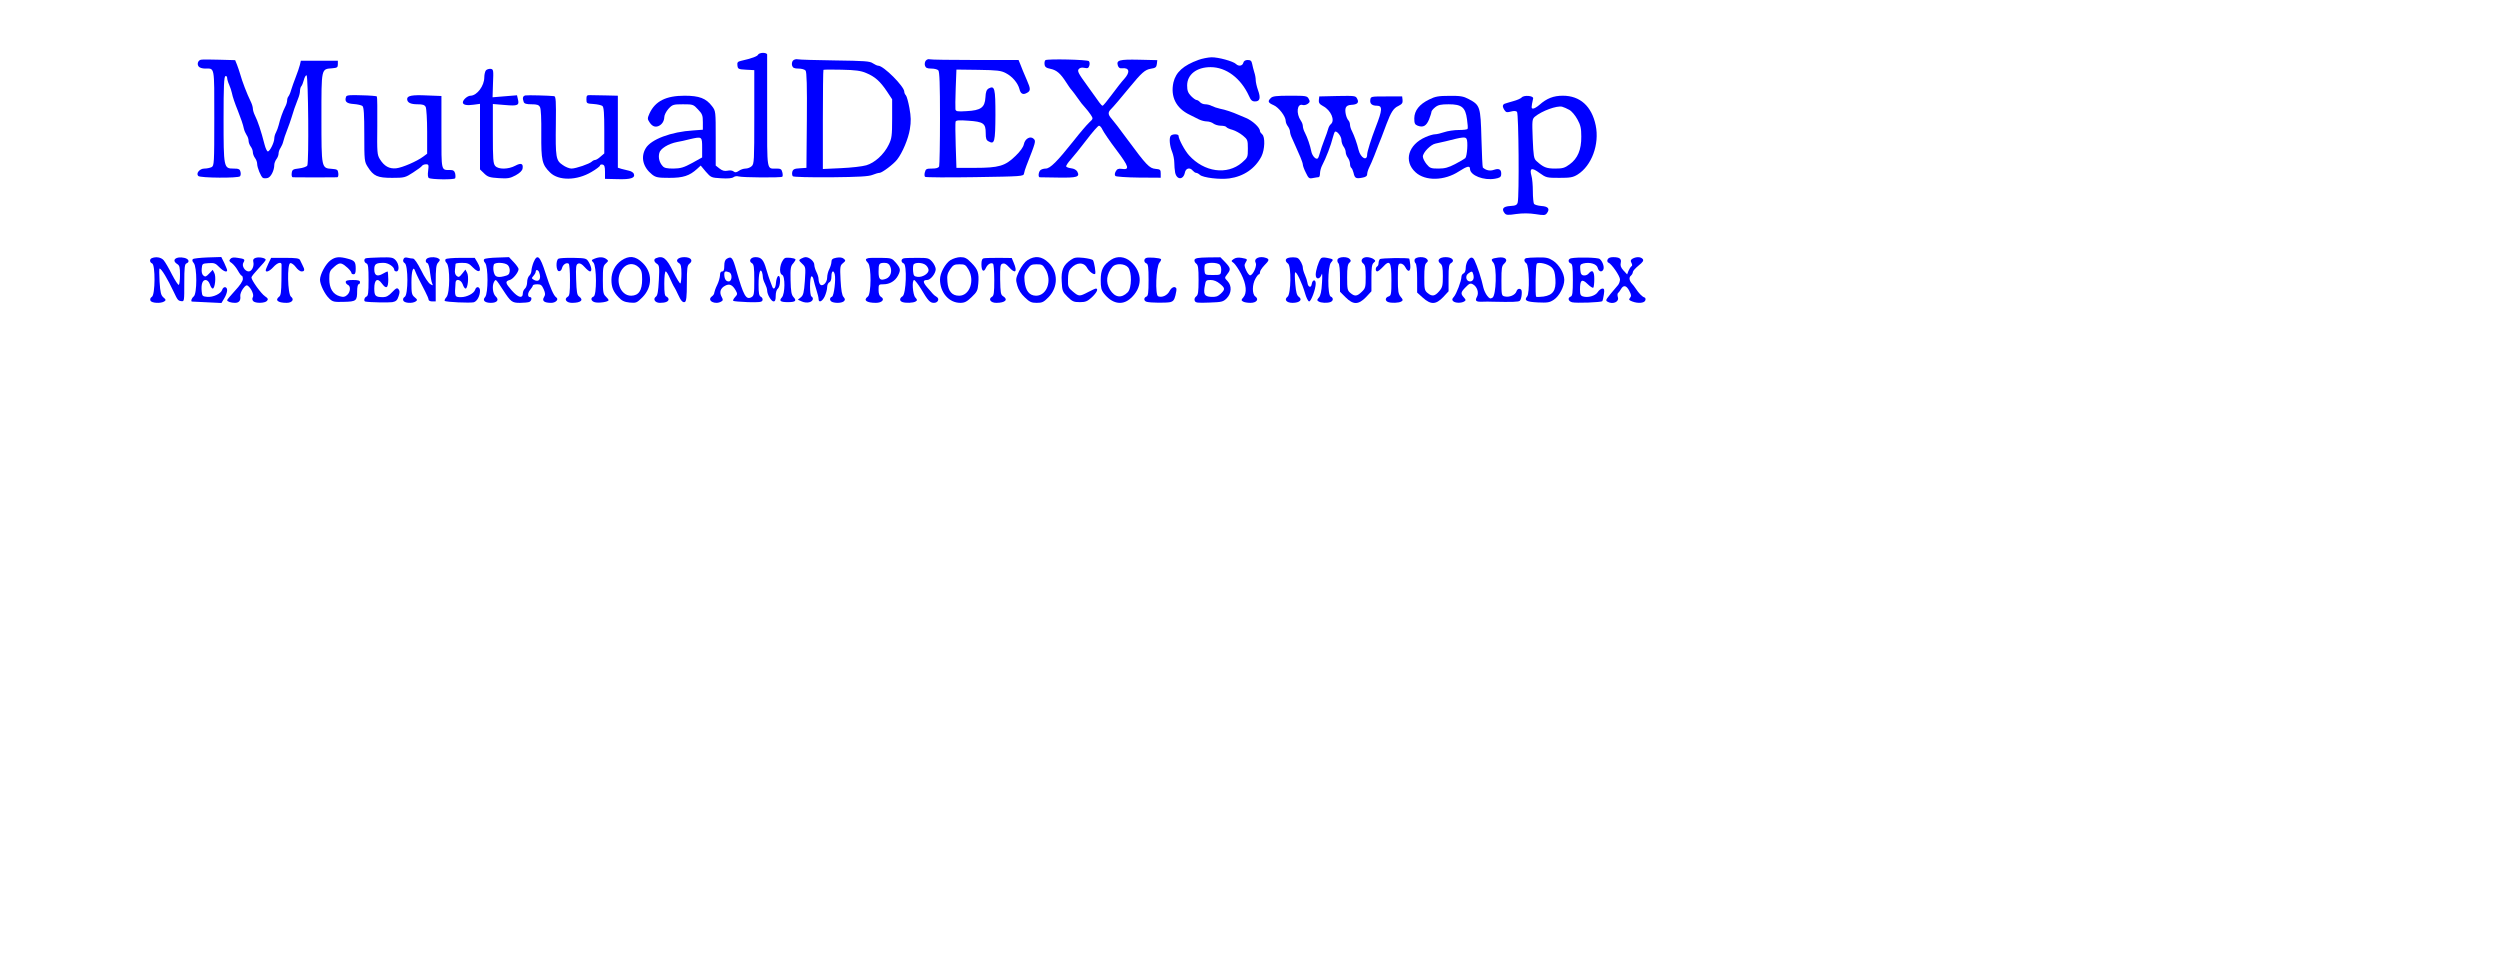
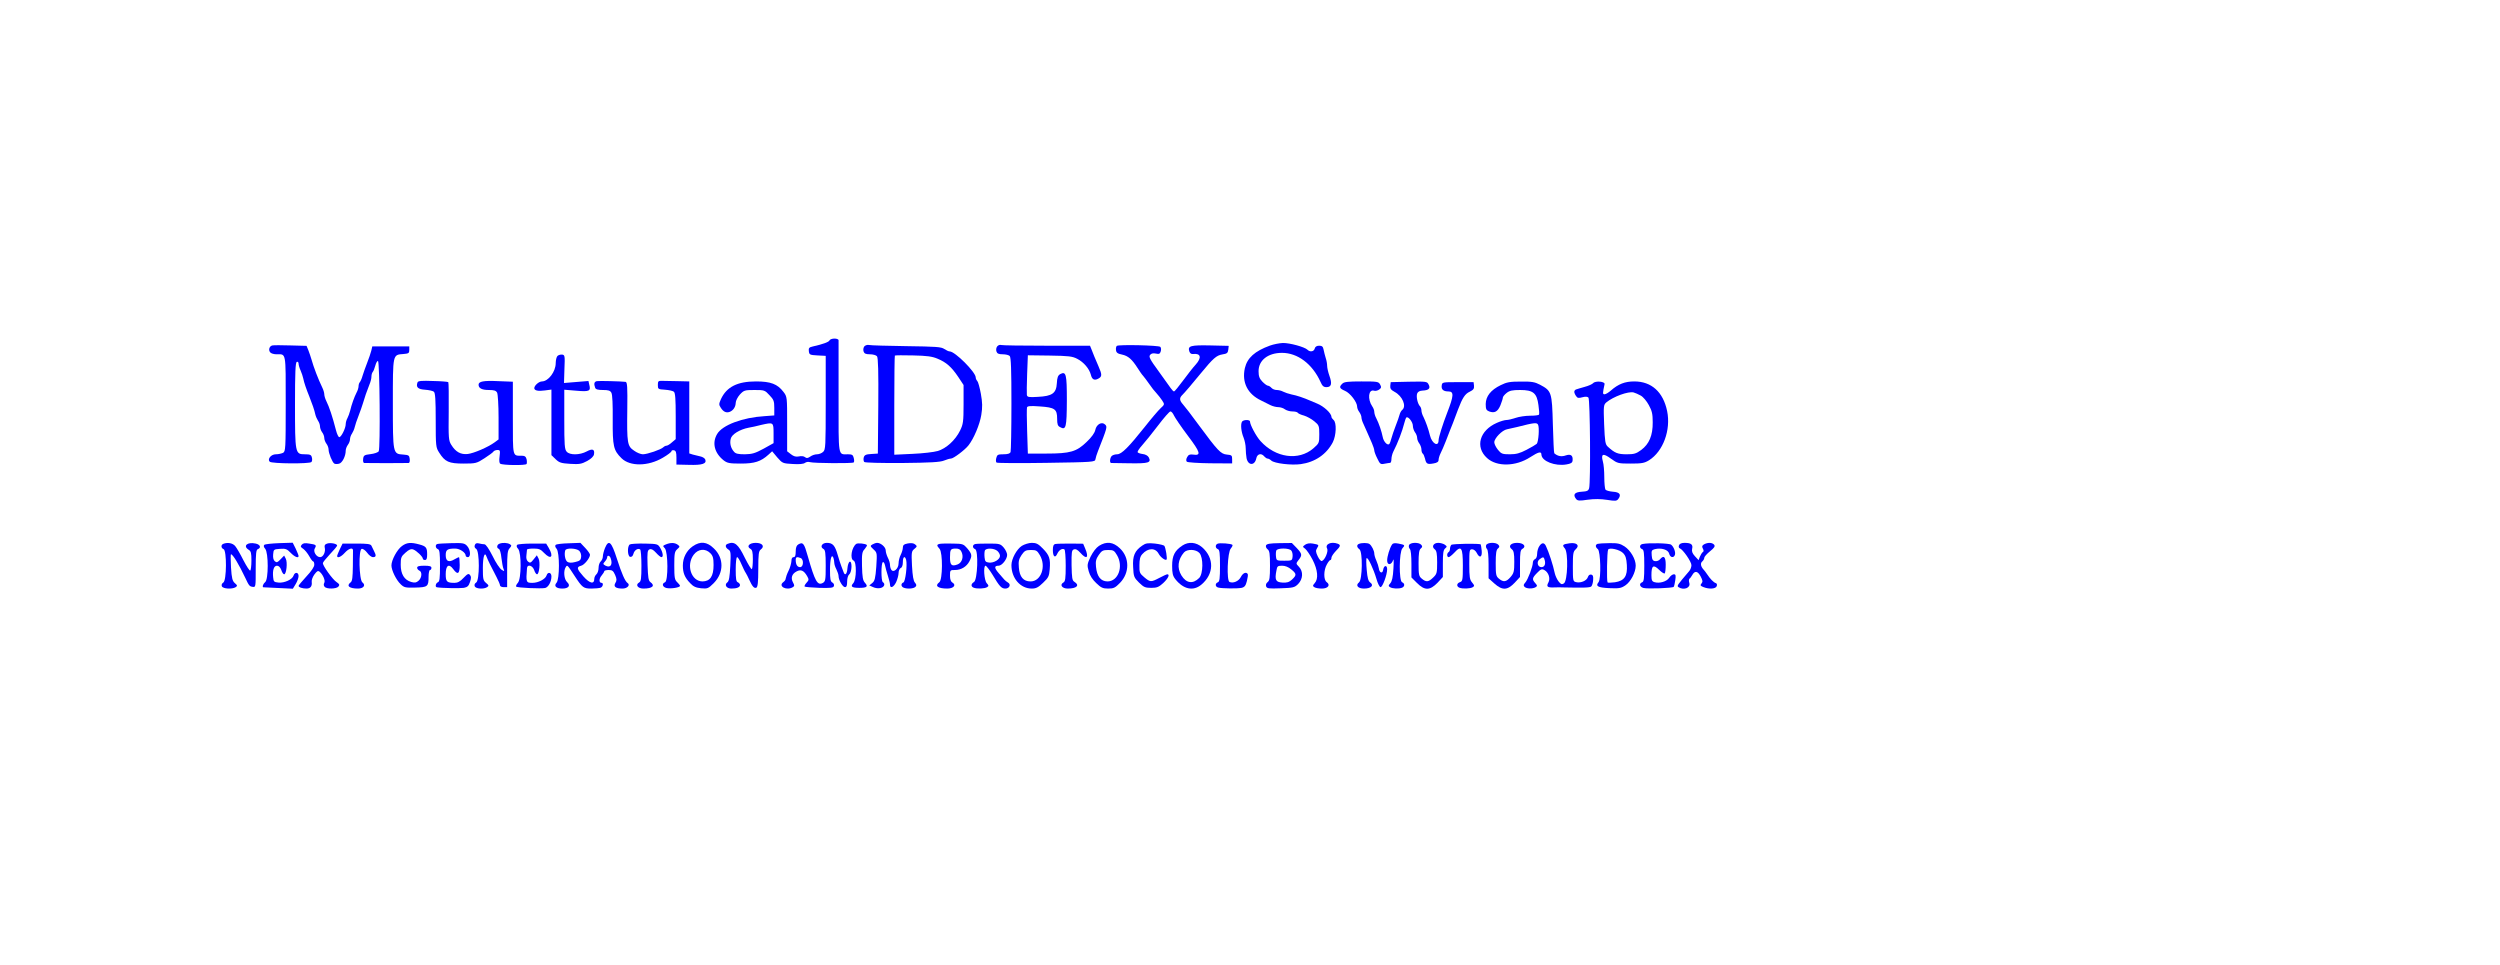
- <svg xmlns="http://www.w3.org/2000/svg" version="1.0" width="1750pt" height="675pt" viewBox="50 0 1750 675" preserveAspectRatio="xMidYMid meet">
-   <g transform="translate(0,675) scale(0.1,-0.1)" fill="#0000ff" stroke="none">
+ <svg xmlns="http://www.w3.org/2000/svg" version="1.0" width="1750pt" height="675pt" viewBox="0 0 1750 675" preserveAspectRatio="xMidYMid meet">
+   <g transform="translate(0,875) scale(0.1,-0.1)" fill="#0000ff" stroke="none">
    <path d="M5807 6368 c-4 -12 -45 -27 -120 -44 -23 -5 -28 -11 -25 -33 3 -24 7 -26 61 -29 l57 -3 0 -328 c0 -305 -1 -329 -18 -344 -10 -10 -30 -17 -43 -17 -14 0 -35 -7 -47 -16 -18 -12 -26 -13 -37 -4 -8 7 -26 9 -43 5 -20 -4 -36 0 -55 15 l-27 21 0 191 c0 190 0 191 -26 225 -42 55 -89 73 -192 73 -130 0 -205 -38 -245 -123 -15 -34 -16 -40 -1 -62 18 -28 38 -37 62 -28 25 10 41 34 42 63 0 14 13 40 29 58 28 30 34 32 102 32 69 0 73 -1 105 -36 30 -31 34 -42 34 -89 l0 -53 -67 -5 c-155 -9 -297 -63 -333 -125 -37 -62 -19 -133 45 -184 26 -20 41 -23 121 -23 96 0 140 14 194 63 l25 23 36 -43 c36 -41 38 -42 108 -46 46 -3 76 0 86 8 8 6 23 9 35 5 26 -8 298 -10 306 -2 4 3 4 18 0 32 -5 21 -12 25 -40 25 -71 0 -66 -29 -66 399 0 212 0 392 0 399 0 7 -13 12 -29 12 -16 0 -31 -6 -34 -12z m-392 -652 l0 -68 -70 -39 c-59 -32 -80 -38 -131 -39 -46 0 -65 4 -76 18 -22 24 -31 58 -23 90 6 31 63 66 125 78 19 3 60 12 90 20 84 19 85 19 85 -60z" />
    <path d="M8890 6331 c-107 -39 -159 -86 -176 -158 -22 -100 19 -181 113 -226 21 -10 51 -25 66 -33 16 -8 41 -14 55 -14 15 0 36 -7 46 -15 11 -8 34 -15 52 -15 18 0 36 -4 39 -10 3 -5 23 -14 43 -19 20 -6 53 -24 72 -40 33 -27 35 -32 35 -91 0 -61 -1 -63 -42 -99 -103 -88 -264 -66 -370 52 -30 33 -73 114 -73 136 0 15 -47 14 -56 -1 -11 -18 -6 -70 11 -111 8 -20 15 -54 15 -75 0 -22 3 -53 6 -70 11 -52 57 -53 68 -1 6 32 35 40 56 14 7 -8 17 -15 23 -15 6 0 18 -6 26 -14 22 -20 140 -34 206 -25 101 14 181 69 225 154 24 48 27 137 5 155 -8 7 -15 17 -15 22 0 25 -53 74 -100 93 -8 4 -28 12 -45 19 -50 22 -98 38 -135 45 -19 4 -45 13 -57 19 -12 7 -33 12 -46 12 -14 0 -30 7 -37 15 -7 8 -18 15 -24 15 -7 0 -24 13 -39 28 -21 22 -27 38 -27 74 0 76 66 128 164 128 109 0 212 -77 269 -202 13 -30 22 -38 42 -38 35 0 41 24 21 79 -9 25 -16 57 -16 70 0 14 -4 38 -10 55 -5 17 -12 43 -15 59 -4 21 -11 27 -31 27 -17 0 -28 -7 -31 -20 -6 -22 -33 -26 -51 -8 -19 19 -124 48 -172 47 -25 -1 -65 -9 -90 -18z" />
    <path d="M1907 6332 c-21 -4 -30 -31 -16 -48 6 -8 26 -14 44 -14 69 0 65 23 65 -346 0 -319 -1 -334 -19 -344 -11 -5 -33 -10 -50 -10 -34 0 -61 -34 -43 -52 14 -14 281 -16 292 -2 5 5 7 20 3 32 -4 18 -12 22 -49 22 -68 0 -69 6 -69 349 0 226 3 295 13 298 6 3 12 -3 12 -12 0 -9 6 -31 14 -48 8 -18 16 -43 19 -57 5 -27 22 -76 42 -125 20 -50 37 -99 42 -125 3 -14 12 -34 19 -45 8 -11 14 -29 14 -40 0 -12 7 -30 15 -41 8 -10 15 -28 15 -40 0 -11 7 -29 15 -40 8 -10 15 -29 15 -40 0 -27 26 -90 40 -99 6 -4 21 -4 33 -1 23 5 47 53 47 92 0 11 7 29 15 40 8 10 15 28 15 39 0 11 6 29 14 40 7 11 16 31 19 45 3 14 15 50 27 80 12 30 25 69 30 85 11 39 29 91 46 133 8 18 14 43 14 55 0 13 4 27 9 33 5 5 13 25 18 44 5 19 13 34 19 33 12 -4 17 -613 5 -632 -5 -8 -31 -17 -58 -20 -43 -5 -48 -9 -51 -33 -2 -16 1 -28 7 -29 6 0 76 -1 156 -1 80 0 150 1 156 1 6 1 9 13 7 29 -3 24 -7 27 -45 30 -73 5 -73 3 -73 358 0 350 -2 340 75 346 35 3 40 6 40 28 l0 25 -130 0 -129 0 -7 -30 c-4 -16 -17 -55 -29 -85 -12 -30 -26 -71 -32 -90 -5 -19 -14 -39 -19 -45 -5 -5 -9 -18 -9 -28 0 -10 -6 -31 -14 -45 -16 -31 -35 -84 -45 -127 -4 -17 -13 -40 -19 -52 -7 -12 -12 -31 -12 -42 0 -28 -31 -91 -45 -91 -6 0 -16 21 -23 48 -25 97 -47 163 -68 205 -8 16 -14 37 -14 47 0 10 -6 31 -14 47 -29 60 -60 141 -76 198 -5 17 -14 44 -21 62 l-13 32 -112 3 c-61 2 -118 2 -127 0z" />
    <path d="M6050 6325 c-6 -8 -9 -23 -5 -35 5 -15 15 -20 44 -20 21 0 44 -6 50 -14 8 -9 11 -109 9 -347 l-3 -334 -46 -3 c-38 -2 -48 -7 -53 -25 -3 -12 -1 -26 4 -31 5 -5 119 -8 267 -7 196 2 265 6 291 17 19 8 41 14 49 14 17 0 97 60 122 92 38 48 79 146 90 213 9 55 8 87 -3 149 -8 43 -19 83 -25 89 -6 6 -11 17 -11 25 0 37 -145 182 -182 182 -8 0 -24 8 -38 17 -21 15 -58 17 -265 20 -132 2 -250 5 -261 8 -12 3 -27 -2 -34 -10z m513 -86 c61 -25 98 -58 145 -128 l37 -56 0 -135 c0 -121 -3 -140 -24 -183 -33 -68 -98 -127 -157 -144 -27 -8 -106 -17 -176 -20 l-128 -6 0 345 c0 190 2 347 4 349 2 2 60 3 128 1 96 -2 134 -7 171 -23z" />
    <path d="M6981 6326 c-7 -8 -10 -24 -6 -36 5 -15 15 -20 44 -20 20 0 42 -5 49 -12 9 -9 12 -97 12 -334 0 -177 -3 -329 -6 -338 -4 -11 -19 -16 -50 -16 -39 0 -44 -3 -50 -26 -4 -14 -3 -29 2 -32 5 -4 162 -5 349 -2 330 5 340 6 343 25 2 11 9 36 17 55 66 168 67 172 51 188 -23 23 -61 2 -69 -38 -4 -20 -26 -51 -60 -83 -71 -69 -115 -82 -282 -82 l-130 0 -5 155 c-3 85 -3 161 -1 168 3 10 23 12 90 7 105 -7 121 -19 121 -86 0 -39 4 -51 21 -59 41 -23 46 -3 47 185 0 187 -5 208 -47 186 -15 -9 -21 -23 -23 -63 -4 -71 -32 -91 -133 -96 -63 -4 -74 -2 -77 13 -1 10 -1 76 2 148 l5 130 153 -2 c133 -2 159 -5 193 -23 45 -23 84 -69 95 -111 8 -34 25 -43 53 -27 26 14 26 28 0 87 -12 27 -25 57 -29 68 -4 11 -12 32 -19 48 l-11 27 -304 0 c-167 0 -311 2 -319 5 -7 3 -19 -1 -26 -9z" />
    <path d="M7818 6329 c-5 -4 -8 -17 -6 -30 2 -18 12 -25 42 -31 43 -9 70 -33 109 -94 14 -22 31 -47 39 -55 7 -8 26 -33 42 -56 16 -24 39 -53 51 -65 12 -13 30 -36 40 -51 18 -28 18 -28 -11 -55 -16 -15 -65 -72 -108 -127 -116 -146 -165 -195 -196 -195 -14 0 -31 -5 -38 -12 -13 -13 -16 -48 -4 -49 4 0 63 -1 130 -2 132 -2 153 4 133 42 -7 12 -24 21 -43 23 -17 2 -33 8 -35 13 -1 6 13 27 32 48 20 22 69 83 111 138 41 54 80 99 87 99 7 0 18 -13 25 -29 7 -15 50 -79 97 -141 89 -118 95 -141 36 -132 -22 3 -32 -1 -41 -18 -8 -14 -8 -26 -2 -32 5 -5 79 -10 163 -11 l154 -1 0 29 c0 27 -3 30 -37 33 -42 4 -62 24 -197 207 -48 66 -98 131 -110 144 -25 28 -26 44 -7 64 17 16 73 82 131 153 88 107 110 126 151 133 33 5 39 10 42 33 l3 27 -128 3 c-138 3 -160 -3 -148 -41 5 -15 14 -21 28 -19 53 6 60 -26 17 -74 -17 -18 -56 -68 -87 -110 -32 -43 -60 -78 -65 -78 -4 0 -14 10 -23 23 -8 12 -47 66 -86 120 -60 82 -69 100 -58 113 8 10 21 13 40 9 22 -5 29 -2 34 15 4 12 3 26 -3 32 -11 11 -288 17 -304 7z" />
    <path d="M3902 6258 c-6 -6 -12 -29 -12 -50 0 -59 -51 -127 -96 -128 -22 0 -54 -29 -54 -47 0 -17 27 -23 75 -16 l45 6 0 -230 0 -229 30 -29 c25 -24 39 -28 102 -32 63 -4 79 -1 118 20 29 16 46 33 48 47 6 35 -10 42 -51 20 -48 -26 -118 -27 -140 -2 -15 16 -17 47 -17 226 l0 208 84 -7 c91 -8 103 -3 91 42 l-6 26 -86 -7 -85 -7 3 98 c4 92 3 98 -16 101 -11 1 -26 -3 -33 -10z" />
    <path d="M2923 6074 c-13 -34 2 -49 52 -52 27 -2 55 -8 62 -14 10 -8 13 -58 13 -199 0 -183 1 -191 24 -227 41 -65 68 -77 171 -77 86 0 92 2 146 37 31 20 60 41 63 47 4 6 17 11 28 11 19 0 20 -4 15 -45 -4 -28 -2 -47 5 -51 17 -11 177 -13 184 -2 3 5 3 20 0 34 -5 18 -13 24 -35 24 -64 0 -61 -12 -61 265 l0 253 -102 4 c-103 5 -138 -2 -138 -25 0 -25 24 -37 72 -37 37 0 50 -4 58 -19 5 -11 10 -87 10 -173 l0 -154 -27 -20 c-46 -34 -146 -77 -189 -82 -49 -5 -84 14 -115 64 -19 31 -20 46 -18 234 1 110 0 203 -3 205 -3 3 -51 7 -107 8 -77 3 -104 1 -108 -9z" />
    <path d="M4178 6082 c-19 -4 -22 -19 -12 -46 4 -12 20 -16 55 -16 38 0 51 -4 59 -20 7 -13 10 -83 9 -188 -1 -186 5 -214 62 -270 59 -58 186 -57 289 4 33 19 60 40 60 45 0 6 8 9 18 7 13 -3 17 -14 17 -51 l0 -49 88 -2 c92 -3 125 8 114 37 -3 9 -19 19 -34 22 -15 3 -39 9 -53 13 l-25 8 0 252 0 252 -82 2 c-46 1 -95 2 -110 2 -25 1 -28 -3 -28 -29 0 -29 2 -30 50 -33 27 -2 55 -8 62 -14 10 -8 13 -53 13 -171 l0 -161 -27 -23 c-14 -13 -31 -23 -38 -23 -6 0 -16 -5 -22 -11 -16 -16 -112 -49 -143 -49 -14 0 -42 11 -61 25 -48 32 -51 52 -48 289 2 158 0 191 -12 193 -33 4 -186 8 -201 5z" />
    <path d="M9396 6064 c-24 -23 -20 -33 19 -50 36 -15 85 -79 85 -111 0 -10 7 -27 15 -37 8 -11 15 -28 15 -37 0 -10 6 -30 14 -46 7 -15 20 -44 28 -63 8 -19 23 -52 32 -73 9 -21 16 -43 16 -50 0 -7 9 -33 21 -56 19 -40 23 -43 51 -37 17 3 34 6 39 6 5 0 9 12 9 26 0 14 6 38 13 52 32 62 63 144 77 200 5 19 11 36 14 39 12 12 46 -31 46 -57 0 -14 7 -35 15 -46 8 -10 15 -28 15 -39 0 -11 7 -29 15 -39 8 -11 15 -30 15 -42 0 -13 4 -25 9 -29 5 -3 12 -19 16 -35 8 -38 17 -42 60 -34 25 4 35 12 35 24 0 10 6 31 14 47 8 15 24 53 36 83 12 30 25 64 29 75 9 21 31 77 57 148 31 82 49 110 82 125 26 13 32 21 30 42 l-3 25 -110 0 c-108 0 -110 0 -113 -24 -4 -27 12 -41 46 -41 41 0 39 -29 -8 -150 -31 -80 -60 -172 -60 -192 0 -49 -46 -24 -60 33 -11 46 -30 98 -46 131 -8 14 -14 35 -14 45 0 10 -5 24 -10 29 -16 16 -28 67 -20 89 5 13 17 20 39 21 43 2 56 16 41 43 -10 21 -17 21 -138 19 l-127 -3 -3 -25 c-2 -19 4 -29 30 -43 55 -29 85 -100 54 -126 -8 -6 -16 -22 -19 -34 -3 -12 -15 -47 -27 -77 -12 -30 -25 -70 -30 -88 -5 -19 -11 -36 -15 -40 -12 -13 -40 16 -46 49 -8 40 -26 94 -45 131 -8 14 -14 35 -14 45 0 10 -6 27 -14 38 -35 51 -27 123 13 110 10 -3 25 1 35 8 15 11 17 17 7 35 -11 21 -19 22 -131 22 -94 0 -122 -3 -134 -16z" />
    <path d="M10505 6054 c-70 -34 -104 -78 -105 -132 0 -36 4 -44 24 -52 38 -14 60 -2 79 43 9 23 17 47 17 54 0 6 12 21 26 32 21 17 41 21 95 21 91 0 117 -21 128 -105 5 -33 7 -63 4 -67 -2 -5 -30 -8 -62 -8 -32 0 -78 -7 -101 -15 -23 -8 -53 -15 -65 -15 -12 0 -43 -9 -67 -20 -121 -53 -154 -169 -69 -246 68 -63 202 -60 303 6 59 38 78 42 78 17 2 -45 96 -82 175 -68 30 5 41 11 43 26 4 37 -12 49 -48 37 -30 -11 -57 -5 -80 15 -3 3 -7 94 -10 203 -6 225 -9 234 -90 277 -36 19 -58 23 -134 22 -76 0 -99 -4 -141 -25z m261 -276 c11 -18 4 -121 -9 -135 -7 -6 -39 -25 -72 -42 -46 -24 -72 -31 -116 -31 -52 0 -60 3 -83 31 -14 17 -26 41 -26 53 0 28 55 85 89 91 14 3 46 10 71 16 121 31 137 32 146 17z" />
    <path d="M11152 6068 c-6 -7 -32 -19 -59 -26 -26 -8 -54 -15 -60 -18 -7 -2 -13 -9 -13 -17 0 -7 6 -21 13 -30 9 -14 18 -15 43 -8 22 6 36 5 43 -2 12 -12 16 -592 5 -634 -5 -18 -14 -23 -52 -25 -50 -3 -63 -20 -40 -50 11 -14 23 -15 82 -6 45 6 91 6 135 -1 58 -9 67 -9 79 6 23 31 10 48 -38 51 -25 2 -48 9 -52 15 -4 7 -8 46 -8 87 0 41 -4 91 -10 110 -15 54 2 60 57 19 46 -33 51 -34 138 -34 77 0 95 3 128 23 99 62 154 212 127 344 -28 135 -110 208 -230 208 -65 0 -112 -18 -164 -64 -16 -14 -36 -26 -44 -26 -14 0 -14 6 0 71 4 19 -64 25 -80 7z m333 -87 c17 -9 42 -39 57 -67 22 -40 27 -62 27 -120 1 -92 -25 -153 -81 -194 -35 -26 -50 -30 -102 -30 -62 0 -83 9 -131 53 -18 16 -21 35 -26 155 -5 130 -4 138 15 155 49 41 154 79 191 70 11 -3 34 -13 50 -22z" />
    <path d="M1563 4943 c-18 -7 -16 -30 2 -37 23 -9 22 -221 -2 -234 -10 -6 -14 -16 -10 -26 7 -18 72 -22 97 -6 13 9 12 13 -6 28 -17 15 -22 33 -27 110 -3 51 -3 92 0 92 13 0 55 -70 100 -165 26 -56 30 -60 52 -63 21 -3 21 -1 21 128 0 107 3 132 15 136 25 10 17 32 -15 39 -58 13 -92 -16 -50 -43 17 -10 20 -23 20 -76 0 -36 -4 -67 -8 -70 -5 -3 -26 30 -48 72 -21 42 -47 87 -58 100 -18 21 -54 27 -83 15z" />
    <path d="M1850 4936 c-6 -6 -4 -16 6 -27 24 -26 24 -217 0 -234 -13 -10 -22 -33 -13 -36 1 0 48 -3 104 -5 l103 -5 20 33 c11 18 20 43 20 56 0 27 -26 30 -35 3 -8 -27 -64 -53 -105 -49 -32 3 -35 6 -38 37 -5 50 5 81 27 81 12 0 23 -11 30 -30 5 -16 14 -30 20 -30 16 0 25 85 11 110 l-11 21 -25 -26 c-21 -22 -27 -25 -40 -14 -10 8 -14 25 -12 48 3 35 4 36 48 39 39 3 49 -1 75 -28 27 -28 55 -40 55 -22 0 5 -9 27 -20 51 l-21 42 -95 -3 c-52 -2 -99 -7 -104 -12z" />
    <path d="M2112 4937 c-10 -12 -8 -17 11 -29 12 -9 31 -32 42 -52 11 -20 23 -36 27 -36 5 0 8 -11 8 -23 0 -15 -21 -46 -55 -82 -30 -33 -55 -62 -55 -66 0 -10 27 -19 55 -19 28 0 41 16 37 47 -2 12 7 36 19 52 18 24 25 28 36 19 24 -20 42 -63 33 -78 -5 -9 -5 -19 2 -27 14 -18 83 -16 97 1 10 12 7 18 -14 32 -26 17 -95 112 -95 132 0 6 23 34 50 63 28 29 50 56 50 60 0 13 -46 22 -70 14 -16 -5 -20 -13 -17 -27 8 -30 -10 -68 -32 -68 -27 0 -51 40 -37 62 13 22 9 26 -40 33 -29 5 -43 3 -52 -8z" />
    <path d="M2379 4906 c-10 -22 -19 -43 -19 -48 0 -18 28 -6 53 22 28 31 57 40 58 18 0 -7 0 -58 -1 -113 -1 -75 -4 -103 -15 -111 -33 -25 -10 -44 51 -44 39 0 56 24 31 43 -24 18 -28 231 -5 235 9 2 26 -11 38 -27 12 -17 30 -31 41 -31 22 0 24 11 7 43 -6 12 -14 29 -18 37 -6 12 -28 15 -105 15 l-97 0 -19 -39z" />
    <path d="M2814 4928 c-34 -24 -74 -99 -74 -136 0 -34 34 -103 65 -132 24 -23 34 -25 102 -23 87 2 93 7 93 76 0 26 5 47 10 47 6 0 10 7 10 15 0 11 -12 15 -50 15 -36 0 -50 -4 -50 -14 0 -8 7 -16 15 -20 21 -8 19 -50 -5 -71 -16 -14 -26 -16 -51 -9 -49 14 -74 55 -74 121 0 49 3 58 33 84 24 22 39 28 54 23 22 -7 68 -51 68 -65 0 -5 7 -9 15 -9 11 0 15 11 15 38 0 49 -7 58 -55 71 -59 16 -87 14 -121 -11z" />
    <path d="M3061 4942 c-16 -5 -13 -29 4 -36 12 -4 15 -27 15 -116 0 -89 -3 -112 -15 -116 -15 -6 -21 -33 -7 -35 33 -6 163 -8 189 -4 25 5 34 13 43 41 9 27 9 38 0 49 -10 12 -17 9 -45 -20 -23 -25 -41 -35 -63 -35 -54 0 -62 8 -62 61 0 61 22 77 52 36 32 -44 46 -35 46 28 0 30 -3 55 -5 55 -3 0 -17 -7 -33 -16 -39 -23 -60 -13 -60 30 0 38 12 46 66 46 33 0 74 -28 74 -50 0 -5 7 -10 15 -10 22 0 19 52 -5 78 -18 20 -30 22 -109 20 -49 -1 -94 -4 -100 -6z" />
    <path d="M3324 4935 c-5 -11 -1 -21 9 -27 25 -13 25 -223 0 -236 -10 -6 -14 -16 -10 -26 7 -18 63 -22 87 -6 13 9 12 13 -7 29 -21 17 -23 28 -23 105 0 80 13 119 26 79 7 -20 34 -75 70 -143 13 -25 24 -51 24 -57 0 -7 11 -13 25 -13 l25 0 0 127 c0 105 3 130 17 145 15 17 15 20 3 28 -17 11 -51 13 -74 4 -19 -7 -21 -31 -4 -36 7 -3 15 -31 18 -64 4 -32 10 -67 15 -77 7 -17 6 -18 -14 -5 -12 7 -41 50 -63 96 -26 51 -47 82 -57 82 -9 0 -26 3 -38 6 -16 4 -25 1 -29 -11z" />
    <path d="M3620 4936 c-6 -6 -4 -17 7 -28 24 -27 23 -211 -2 -238 -10 -11 -15 -23 -12 -26 8 -9 176 -16 203 -10 23 6 44 44 44 81 0 29 -26 34 -34 7 -8 -26 -58 -52 -99 -52 -44 0 -46 3 -38 103 2 29 38 20 50 -13 5 -16 14 -30 20 -30 16 0 24 85 11 110 l-12 23 -23 -29 c-19 -24 -25 -27 -39 -15 -10 9 -14 24 -11 45 2 17 4 34 4 39 1 4 21 7 46 7 37 0 50 -5 73 -30 49 -51 70 -28 33 35 l-18 30 -97 0 c-53 0 -101 -4 -106 -9z" />
    <path d="M3890 4936 c-6 -6 -4 -16 6 -27 22 -25 22 -213 0 -238 -21 -23 -3 -41 40 -41 44 0 60 21 34 45 -22 20 -27 79 -10 105 11 17 10 19 62 -61 54 -83 63 -89 118 -89 27 0 55 3 64 6 17 6 22 34 7 34 -19 0 -19 29 0 51 10 12 19 26 19 31 0 4 14 8 31 8 25 0 32 -6 45 -35 12 -28 12 -39 2 -55 -16 -26 1 -40 50 -40 33 0 56 25 35 39 -17 11 -41 65 -75 171 -38 119 -57 136 -83 74 -8 -20 -15 -47 -15 -59 0 -12 -7 -28 -15 -35 -8 -7 -15 -27 -15 -45 0 -18 -7 -38 -15 -45 -8 -7 -15 -21 -15 -32 0 -40 -32 -33 -77 18 -46 52 -49 65 -15 74 22 5 62 54 62 77 0 6 -15 28 -33 47 l-34 36 -82 -3 c-45 -1 -86 -6 -91 -11z m165 -42 c9 -9 15 -28 13 -43 -2 -21 -10 -28 -41 -35 -26 -7 -44 -6 -55 1 -16 10 -24 55 -15 81 7 18 79 15 98 -4z m219 -50 c17 -45 0 -72 -35 -54 -19 11 -19 13 -5 29 9 10 16 23 16 29 0 17 17 15 24 -4z" />
    <path d="M4409 4939 c-19 -11 -17 -83 2 -87 11 -2 19 6 23 21 6 25 31 42 47 31 5 -3 9 -54 9 -114 0 -91 -3 -111 -17 -118 -27 -16 -8 -42 31 -42 63 0 84 20 49 45 -14 10 -17 33 -20 118 -3 92 -1 106 15 112 12 4 25 -3 44 -24 15 -17 32 -31 38 -31 15 0 11 31 -8 64 -17 28 -19 29 -109 31 -51 1 -98 -2 -104 -6z" />
    <path d="M4661 4939 c-22 -9 -23 -11 -7 -27 23 -26 24 -230 1 -238 -24 -9 -18 -33 10 -40 29 -7 95 3 95 15 0 4 -9 16 -20 26 -17 16 -20 31 -20 115 0 85 2 99 21 116 19 17 19 19 3 31 -21 15 -49 16 -83 2z" />
    <path d="M4849 4926 c-43 -30 -69 -80 -69 -134 0 -53 13 -84 50 -123 23 -25 41 -33 78 -37 45 -4 50 -2 89 37 71 72 71 175 0 242 -49 48 -94 52 -148 15z m123 -48 c18 -18 23 -34 23 -83 0 -79 -24 -114 -77 -115 -79 0 -117 114 -62 187 31 41 81 46 116 11z" />
    <path d="M5093 4943 c-19 -7 -16 -26 6 -40 16 -10 18 -22 13 -115 -4 -76 -9 -106 -20 -114 -24 -17 -7 -44 27 -44 39 0 61 9 61 25 0 7 -7 15 -15 19 -12 4 -15 24 -15 91 0 47 4 85 10 85 5 0 18 -21 29 -47 12 -27 25 -55 31 -63 5 -8 17 -30 25 -49 21 -46 34 -61 49 -55 10 4 14 37 14 130 0 108 3 127 18 138 29 22 10 46 -36 46 -45 0 -67 -25 -37 -42 13 -7 17 -24 17 -72 0 -34 -3 -66 -7 -70 -4 -3 -26 33 -50 81 -46 95 -72 116 -120 96z" />
    <path d="M5588 4939 c-12 -7 -18 -22 -18 -49 0 -29 -4 -40 -15 -40 -10 0 -15 -10 -15 -27 -1 -16 -9 -46 -20 -68 -11 -22 -19 -46 -20 -54 0 -8 -7 -19 -17 -26 -39 -29 24 -62 67 -35 12 7 12 13 1 33 -17 31 -8 60 25 77 30 16 51 7 74 -33 13 -23 13 -28 -4 -46 -11 -12 -17 -24 -13 -27 3 -3 49 -7 102 -9 79 -2 98 0 102 12 4 9 -1 20 -10 25 -14 7 -17 25 -17 86 0 79 11 119 24 87 3 -9 6 -25 6 -35 0 -10 7 -31 15 -46 8 -16 15 -37 15 -47 0 -28 29 -77 45 -77 11 0 15 11 15 39 0 22 6 44 15 51 19 16 21 94 3 88 -7 -3 -14 -23 -16 -46 -3 -43 -18 -56 -28 -24 -3 9 -10 26 -14 37 -5 11 -16 47 -26 80 -19 67 -35 85 -76 85 -34 0 -50 -28 -25 -42 14 -7 17 -27 17 -118 0 -101 -2 -110 -21 -121 -37 -19 -54 11 -104 186 -26 93 -34 103 -67 84z m16 -95 c24 -9 21 -64 -3 -64 -20 0 -31 18 -31 51 0 20 8 23 34 13z" />
    <path d="M5994 4943 c-33 -24 -46 -106 -19 -117 22 -8 21 -133 -2 -158 -22 -24 -10 -33 42 -33 53 0 64 9 40 35 -15 16 -19 39 -21 118 -2 86 1 100 19 119 11 13 18 25 15 28 -9 10 -63 15 -74 8z" />
    <path d="M6107 4939 c-17 -10 -16 -12 8 -35 25 -23 25 -25 19 -121 -6 -82 -11 -100 -28 -114 l-21 -17 27 -12 c14 -7 38 -10 52 -6 26 6 35 29 16 41 -13 8 -13 132 0 140 5 3 12 -7 15 -22 3 -15 12 -48 20 -73 8 -25 15 -53 15 -62 0 -30 25 -20 43 17 9 20 17 49 17 64 0 16 7 31 15 35 9 3 15 19 15 41 0 38 14 48 23 16 9 -36 -5 -152 -19 -158 -19 -7 -18 -29 2 -37 26 -10 69 -7 82 6 9 9 8 16 -3 29 -11 11 -17 47 -21 118 -5 96 -3 103 17 119 19 16 20 19 5 31 -10 9 -28 11 -51 7 -27 -5 -35 -12 -35 -29 0 -12 -7 -35 -15 -51 -8 -15 -15 -42 -15 -60 0 -37 -36 -68 -51 -44 -5 7 -9 23 -9 34 0 12 -7 35 -15 50 -8 16 -15 39 -15 51 0 23 -34 53 -60 53 -8 0 -23 -5 -33 -11z" />
    <path d="M6578 4943 c-22 -5 -22 -12 -1 -35 23 -26 22 -217 -2 -234 -34 -25 -10 -44 56 -44 44 0 65 25 36 42 -11 6 -17 22 -17 48 0 39 1 40 35 40 43 0 81 23 101 61 20 39 18 50 -14 89 -28 32 -31 34 -103 35 -41 1 -82 0 -91 -2z m153 -57 c16 -35 3 -75 -28 -87 -42 -16 -53 -5 -53 49 0 57 4 62 42 62 20 0 32 -7 39 -24z" />
    <path d="M6828 4942 c-22 -4 -23 -28 -2 -36 24 -9 17 -214 -8 -230 -22 -13 -23 -32 -2 -40 23 -9 77 -7 94 4 12 8 12 11 -3 28 -18 20 -25 122 -8 122 5 0 27 -28 48 -62 50 -84 63 -98 91 -98 28 0 41 29 18 42 -9 5 -21 15 -26 21 -6 7 -24 27 -40 46 -31 36 -31 51 0 51 24 0 60 46 60 76 0 12 -11 36 -24 51 -23 26 -29 28 -103 28 -43 0 -86 -1 -95 -3z m154 -49 c10 -9 18 -24 18 -34 0 -25 -43 -51 -77 -47 -24 3 -28 8 -31 36 -2 19 -1 40 2 48 7 19 65 18 88 -3z" />
    <path d="M7153 4929 c-36 -23 -73 -91 -73 -135 0 -92 63 -164 142 -164 30 0 46 8 79 40 38 36 43 46 47 95 6 74 -2 98 -48 145 -32 33 -46 40 -77 40 -21 0 -52 -10 -70 -21z m126 -65 c46 -78 9 -184 -65 -184 -50 0 -77 31 -82 97 -4 44 0 59 19 88 21 30 29 35 66 35 37 0 43 -4 62 -36z" />
    <path d="M7387 4942 c-12 -3 -17 -14 -17 -42 0 -47 16 -60 31 -26 12 26 35 40 50 30 5 -3 9 -54 9 -114 0 -91 -3 -111 -17 -118 -27 -16 -8 -42 31 -42 63 0 86 23 47 47 -16 10 -18 26 -20 116 -1 92 1 106 16 111 13 5 26 -2 45 -23 45 -51 62 -36 34 30 l-14 33 -89 1 c-49 0 -97 -1 -106 -3z" />
    <path d="M7693 4929 c-20 -13 -42 -42 -59 -76 -24 -52 -25 -59 -13 -102 8 -30 27 -59 53 -83 33 -32 46 -38 83 -38 38 0 49 5 83 40 68 70 68 177 -1 242 -47 45 -94 50 -146 17z m126 -65 c47 -79 9 -184 -67 -184 -47 1 -73 34 -80 102 -4 39 0 55 19 83 21 30 29 35 66 35 37 0 43 -4 62 -36z" />
    <path d="M7996 4931 c-53 -36 -69 -73 -64 -151 3 -66 6 -73 41 -108 33 -32 43 -37 85 -37 40 0 53 5 85 34 34 32 48 61 28 61 -4 0 -29 -11 -55 -25 -59 -31 -64 -31 -106 4 -32 27 -35 33 -34 84 0 41 5 62 20 78 40 45 92 46 115 2 13 -24 47 -49 55 -40 6 6 -6 81 -15 95 -3 6 -33 13 -66 17 -50 5 -65 3 -89 -14z" />
    <path d="M8278 4932 c-55 -36 -73 -71 -73 -142 0 -53 4 -71 23 -95 56 -70 124 -85 181 -38 90 75 92 186 6 262 -42 36 -94 41 -137 13z m118 -53 c28 -31 27 -146 -2 -175 -44 -44 -90 -37 -124 18 -32 52 -25 111 18 161 22 25 84 23 108 -4z" />
    <path d="M8523 4944 c-18 -8 -16 -31 2 -38 12 -4 15 -27 15 -116 0 -89 -3 -112 -15 -116 -21 -8 -19 -32 3 -37 27 -7 134 -8 163 -2 21 5 29 15 37 47 6 23 9 45 6 50 -11 17 -34 7 -48 -21 -15 -29 -52 -46 -79 -35 -22 8 -15 209 9 235 9 11 14 22 11 25 -8 9 -89 15 -104 8z" />
    <path d="M8862 4932 c-3 -8 2 -20 11 -27 14 -10 17 -31 17 -115 0 -84 -3 -105 -17 -115 -10 -8 -14 -19 -10 -30 6 -15 19 -16 102 -13 87 3 97 5 122 30 34 35 37 87 6 120 -22 23 -22 23 -3 48 27 34 25 43 -13 84 l-34 35 -87 -1 c-68 -1 -89 -5 -94 -16z m177 -36 c7 -8 11 -27 9 -43 -3 -27 -5 -28 -58 -28 -53 0 -55 1 -58 28 -2 16 -1 35 2 43 7 19 90 19 105 0z m0 -132 c38 -31 38 -40 5 -71 -21 -19 -35 -23 -68 -21 -46 3 -54 19 -41 84 5 31 9 34 40 34 21 0 44 -9 64 -26z" />
    <path d="M9136 4937 c-19 -14 -19 -14 0 -28 10 -8 34 -42 52 -77 37 -72 42 -134 15 -164 -15 -17 -15 -20 -3 -28 8 -6 32 -10 53 -10 43 0 62 25 34 45 -23 16 -22 84 1 124 9 17 20 31 25 31 4 0 7 7 7 16 0 8 14 29 30 46 34 34 37 43 14 52 -46 17 -91 -3 -74 -34 10 -19 -16 -81 -37 -87 -6 -3 -19 12 -29 33 -14 30 -15 40 -5 56 15 24 15 25 -29 33 -23 4 -41 1 -54 -8z" />
    <path d="M9513 4943 c-18 -7 -16 -24 3 -38 24 -17 21 -214 -3 -232 -26 -20 -8 -43 35 -43 49 0 72 22 44 42 -14 10 -20 31 -25 89 -4 42 -4 79 -1 82 9 9 49 -76 69 -145 9 -32 22 -58 29 -58 14 0 46 87 46 125 0 32 -23 29 -28 -4 -4 -29 -26 -22 -30 10 -2 13 -10 38 -18 56 -8 17 -14 39 -14 48 0 20 -19 57 -34 67 -12 9 -54 9 -73 1z" />
    <path d="M9744 4938 c-16 -24 -34 -83 -34 -111 0 -36 30 -34 42 3 4 14 5 -13 2 -60 -3 -59 -10 -90 -22 -103 -14 -16 -14 -19 -2 -27 17 -11 61 -13 84 -4 20 8 21 30 1 38 -23 8 -22 212 2 238 20 22 18 24 -28 33 -26 5 -39 3 -45 -7z" />
    <path d="M9863 4934 c-3 -8 -1 -20 6 -27 7 -7 11 -48 11 -105 l0 -94 39 -39 c54 -54 90 -53 143 1 l38 41 0 93 c0 73 3 96 16 107 14 12 14 14 -2 26 -10 7 -31 13 -46 13 -34 0 -49 -27 -25 -45 13 -10 17 -29 17 -92 0 -74 -2 -81 -28 -106 -33 -32 -49 -33 -79 -8 -21 17 -23 28 -23 109 0 68 4 93 15 102 12 10 13 16 4 26 -16 20 -78 18 -86 -2z" />
    <path d="M10159 4936 c-5 -6 -9 -18 -9 -27 0 -10 -4 -21 -10 -24 -13 -8 -13 -35 1 -35 5 0 23 14 39 31 49 54 60 37 60 -90 0 -101 -2 -110 -20 -116 -24 -8 -26 -30 -4 -39 23 -9 77 -7 94 4 12 8 12 12 -5 32 -17 20 -20 38 -20 128 0 98 1 105 20 105 11 0 25 -11 32 -25 20 -40 39 -32 35 15 -2 22 -6 42 -7 44 -9 8 -197 5 -206 -3z" />
    <path d="M10403 4934 c-3 -8 -1 -20 6 -27 7 -7 11 -49 11 -108 l0 -97 40 -36 c56 -50 91 -49 142 4 l38 41 0 94 c0 77 3 96 17 103 30 17 8 42 -37 42 -46 0 -65 -24 -37 -45 13 -10 17 -29 17 -88 0 -67 -3 -79 -26 -106 -30 -35 -50 -38 -81 -12 -21 17 -23 28 -23 109 0 68 4 93 15 102 12 10 13 16 4 26 -16 20 -78 18 -86 -2z" />
    <path d="M10776 4928 c-9 -12 -16 -37 -16 -54 0 -19 -6 -34 -15 -38 -8 -3 -15 -14 -15 -24 0 -28 -35 -120 -53 -140 -13 -14 -14 -21 -5 -30 14 -14 57 -15 78 -2 12 8 12 11 -3 28 -24 26 -22 37 13 72 25 26 33 29 50 20 30 -16 44 -59 29 -87 -16 -29 -8 -37 39 -35 20 1 51 1 67 0 141 -3 185 -2 194 7 6 6 12 26 13 45 2 25 -1 35 -14 38 -10 2 -19 -5 -23 -18 -8 -25 -50 -43 -82 -35 -22 5 -23 9 -23 109 0 90 2 105 20 121 30 27 8 49 -43 42 -49 -7 -54 -12 -33 -36 25 -28 20 -229 -7 -245 -15 -9 -21 -6 -37 14 -11 14 -22 39 -26 55 -13 62 -42 150 -63 194 -12 24 -28 24 -45 -1z m37 -99 c8 -29 -2 -49 -23 -49 -27 0 -36 38 -13 55 25 19 30 18 36 -6z" />
    <path d="M11183 4943 c-17 -6 -16 -23 2 -37 19 -15 24 -208 5 -231 -23 -28 -6 -38 74 -42 69 -3 83 -1 113 19 38 25 73 92 73 139 0 45 -36 106 -78 134 -31 20 -48 24 -107 23 -38 0 -76 -3 -82 -5z m178 -64 c18 -18 24 -37 27 -84 5 -78 -17 -111 -84 -121 -25 -3 -48 -4 -51 -1 -7 8 -4 218 4 230 10 16 80 0 104 -24z" />
    <path d="M11498 4942 c-22 -4 -24 -28 -3 -36 12 -4 15 -27 15 -116 0 -89 -3 -112 -15 -116 -24 -9 -17 -33 10 -40 30 -7 202 -1 211 8 3 4 8 25 11 47 5 33 3 41 -10 41 -9 0 -24 -11 -33 -25 -17 -26 -68 -41 -103 -30 -17 5 -21 14 -21 48 0 68 13 78 53 39 18 -18 36 -29 40 -26 4 4 7 31 7 61 0 56 -14 69 -40 38 -7 -9 -23 -15 -34 -13 -16 2 -22 11 -24 40 -3 33 0 38 22 44 46 11 93 -4 100 -31 7 -28 31 -33 40 -10 7 18 -7 57 -26 72 -12 11 -157 14 -200 5z" />
    <path d="M11753 4933 c-4 -9 -1 -19 5 -21 22 -7 82 -94 82 -118 0 -13 -7 -32 -15 -41 -87 -102 -89 -104 -74 -114 37 -23 85 -3 74 31 -4 12 -3 25 1 29 5 3 14 15 20 26 18 32 38 28 58 -9 15 -29 17 -38 6 -51 -10 -12 -8 -16 15 -25 41 -16 85 -12 92 7 4 10 1 19 -6 21 -16 5 -40 30 -61 62 -8 12 -20 28 -26 34 -19 21 -23 44 -8 56 8 7 14 18 14 26 0 7 18 27 40 45 31 25 37 35 29 46 -14 16 -43 17 -70 3 -15 -9 -17 -15 -9 -30 7 -13 7 -21 -1 -25 -5 -4 -14 -18 -20 -32 l-9 -24 -26 28 c-18 20 -23 34 -19 52 7 29 -7 41 -53 41 -21 0 -35 -6 -39 -17z" />
  </g>
</svg>
